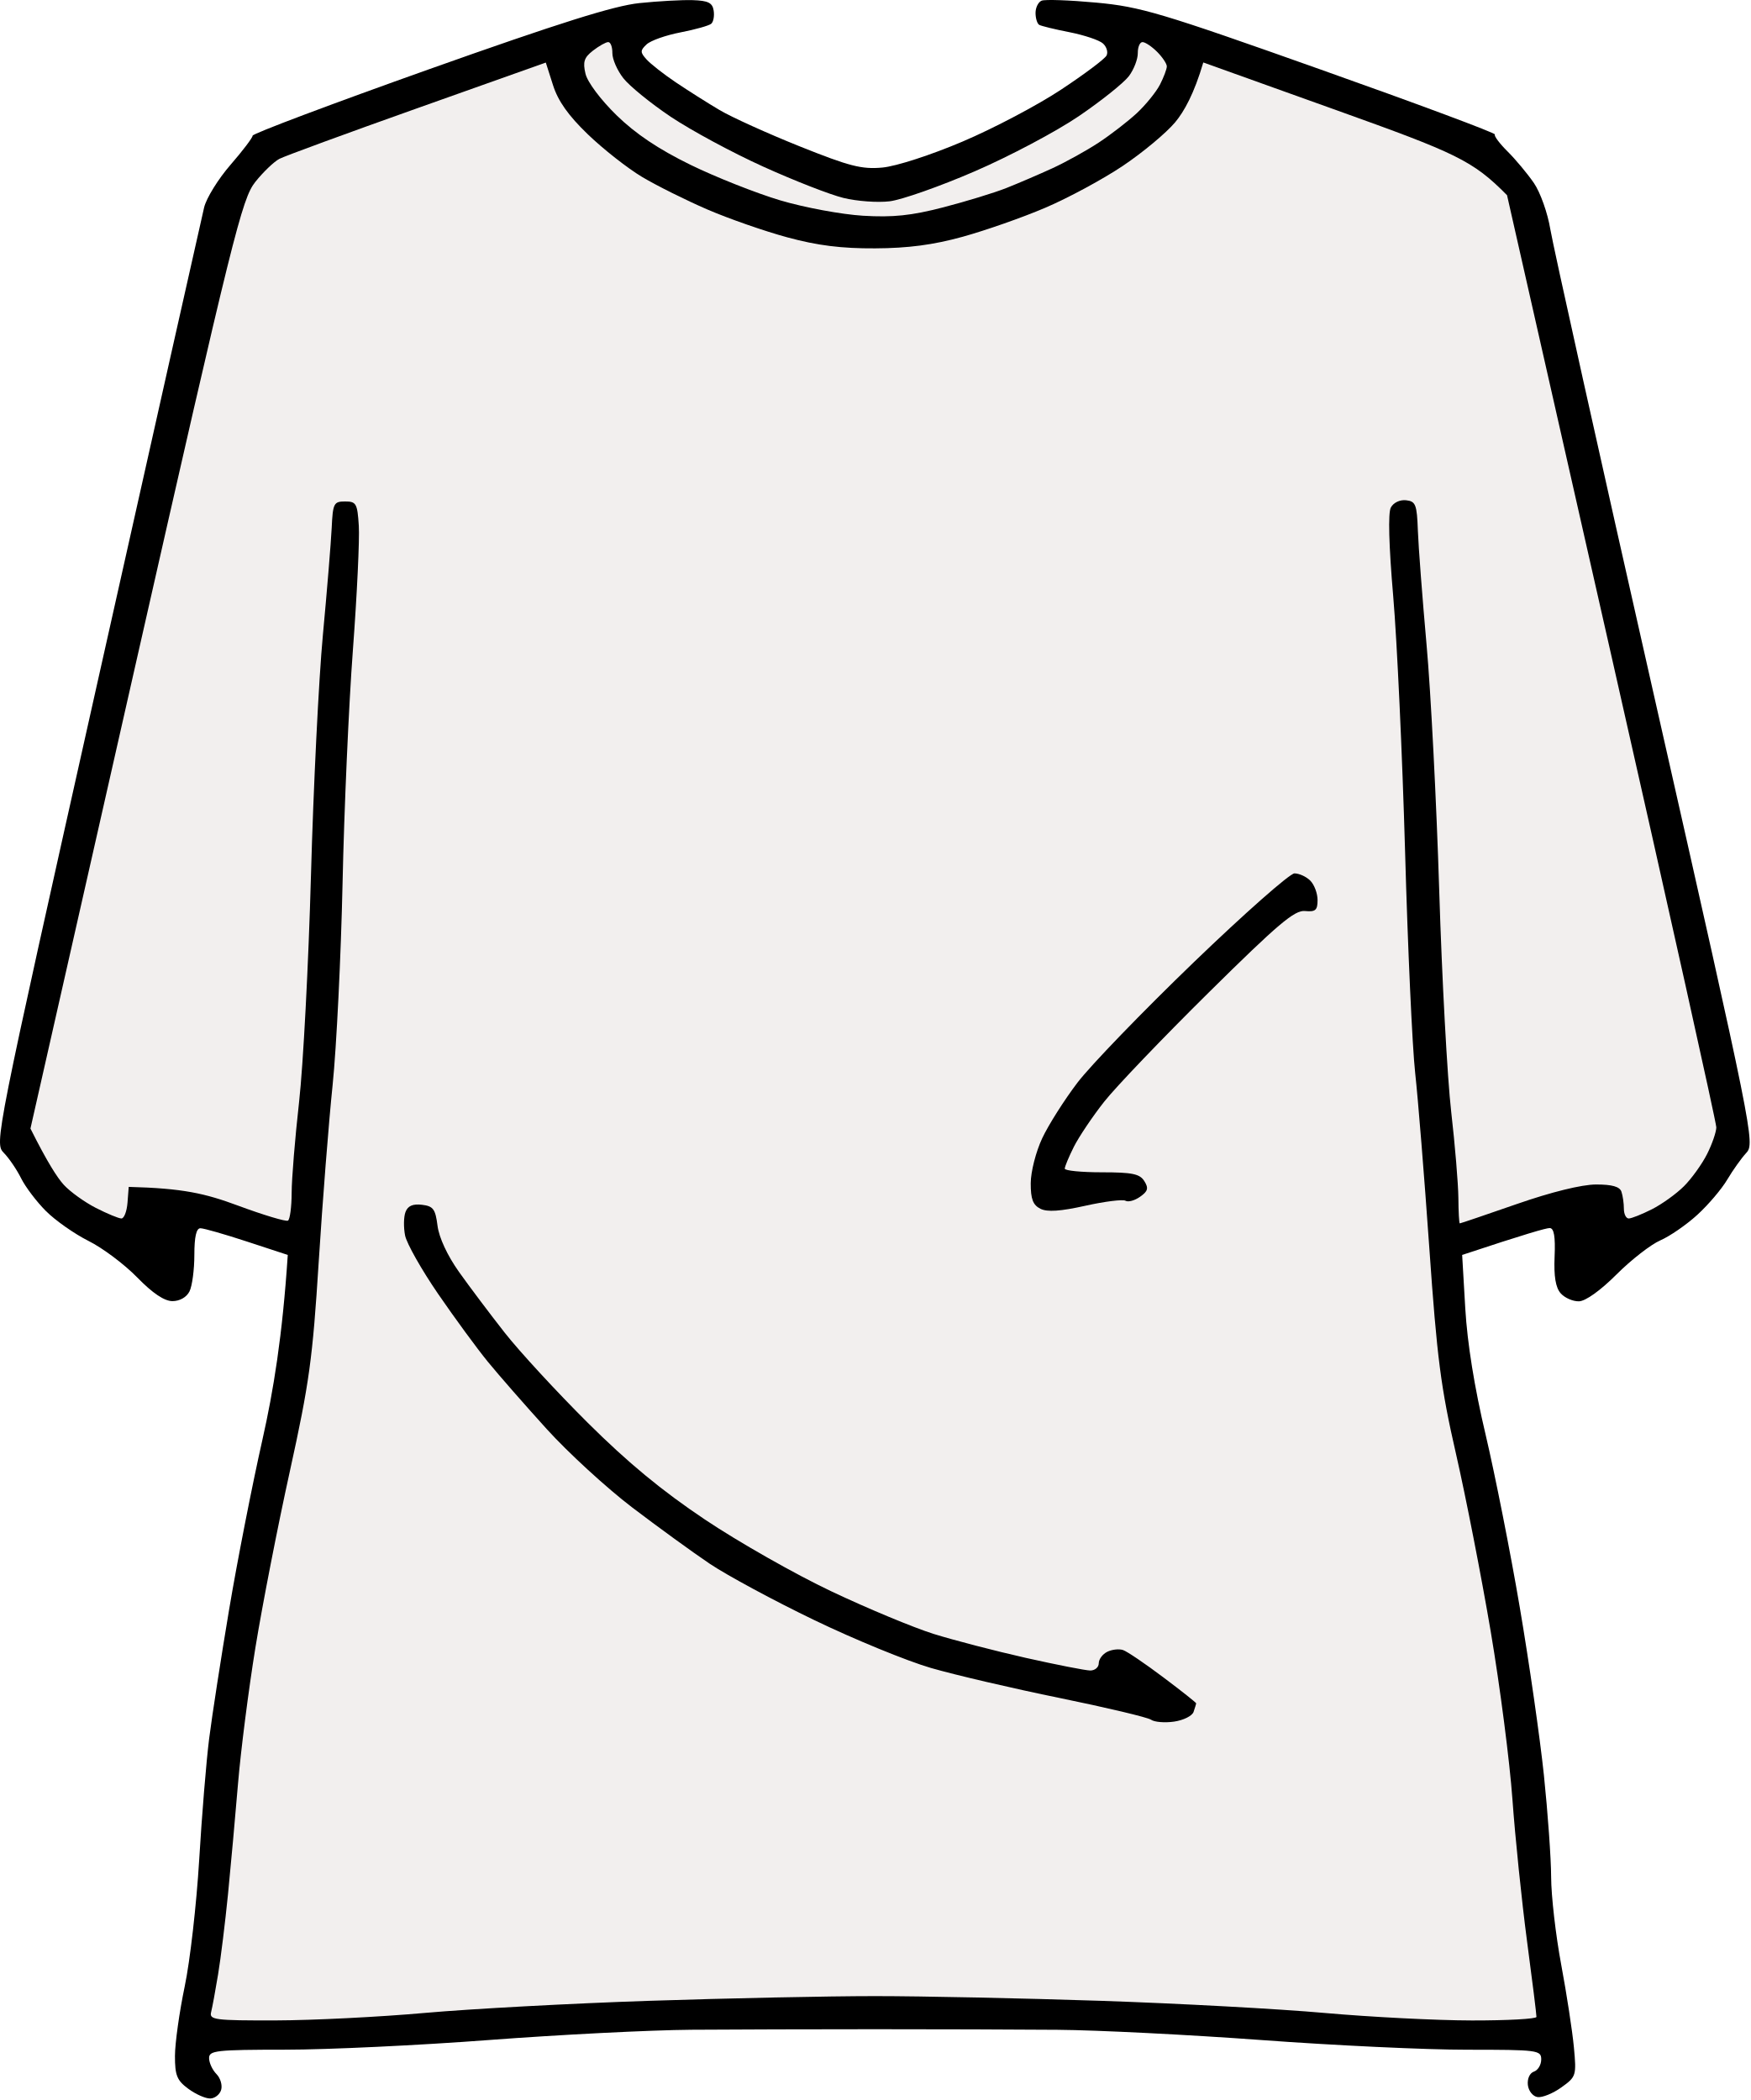
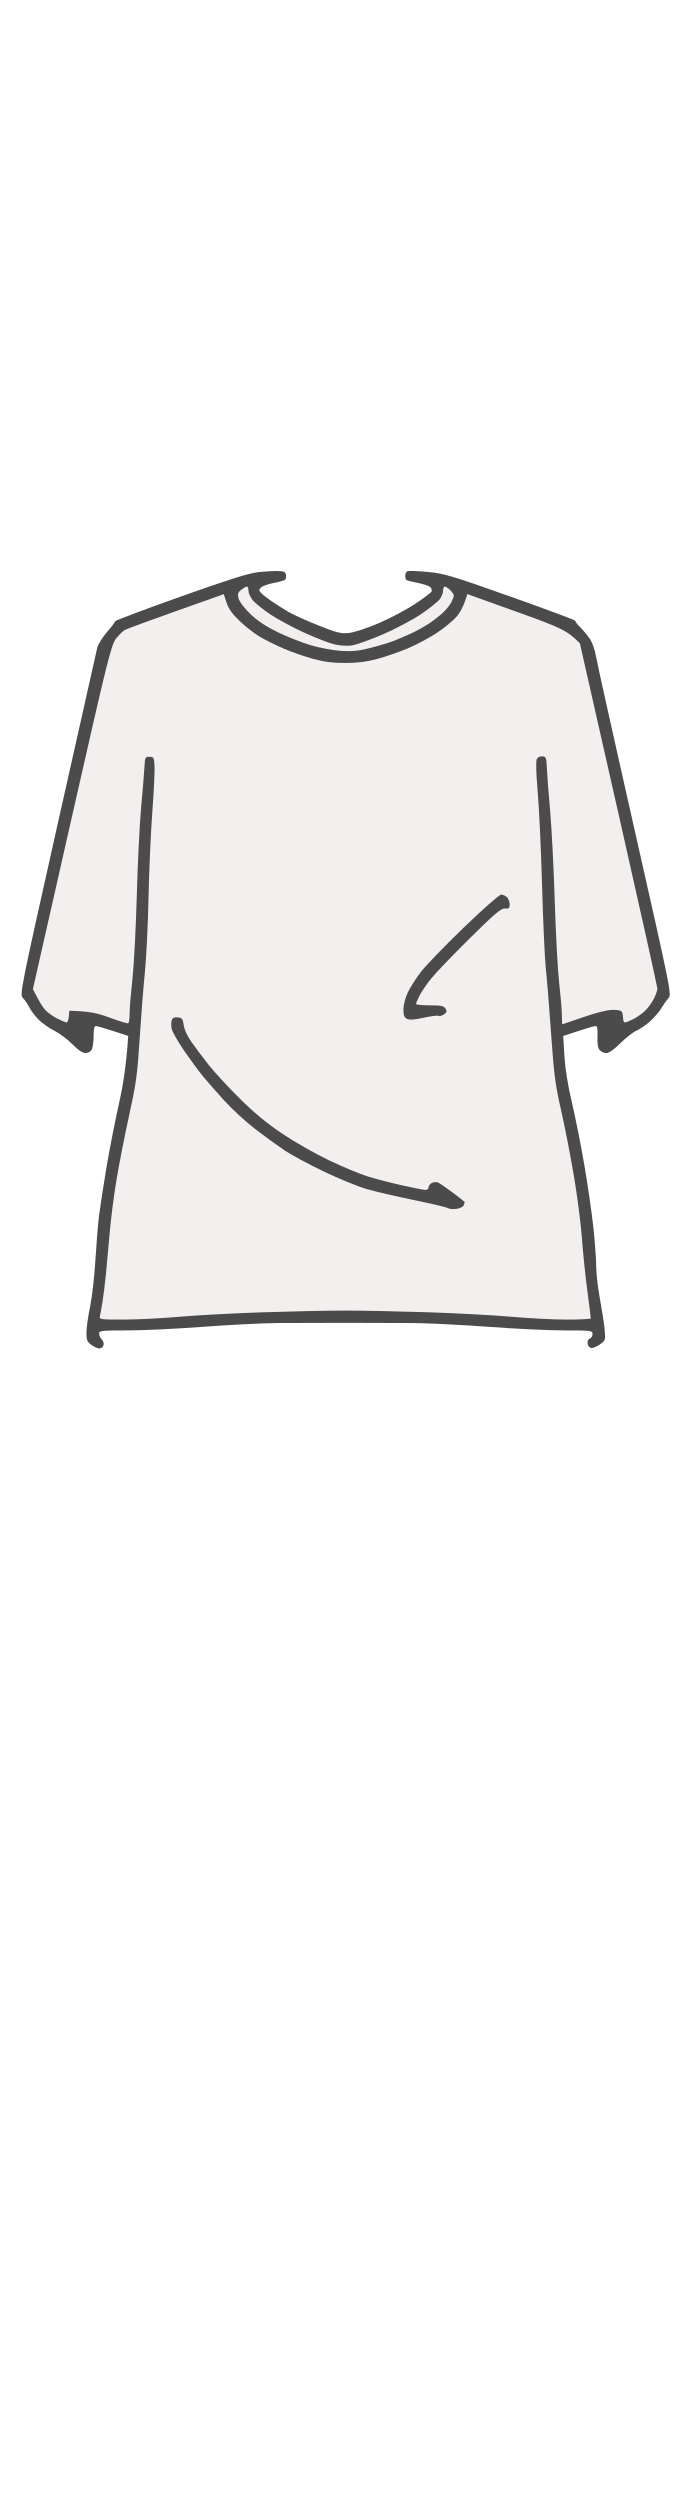
- <svg xmlns="http://www.w3.org/2000/svg" width="360" height="432" viewBox="0 0 360 432" fill="none">
-   <path d="M88.203 14.259C115.012 4.729 126.292 1.179 131.472 0.639C135.322 0.239 140.272 -0.041 142.462 0.029C145.632 0.129 146.522 0.569 146.772 2.159C146.952 3.259 146.732 4.479 146.282 4.879C145.842 5.269 143.002 6.069 139.972 6.659C136.952 7.239 133.802 8.349 132.972 9.139C131.642 10.399 131.642 10.749 132.972 12.229C133.802 13.149 136.492 15.259 138.972 16.929C141.452 18.599 145.502 21.169 147.972 22.629C150.442 24.099 157.872 27.459 164.472 30.109C174.702 34.209 177.212 34.859 181.472 34.469C184.332 34.199 191.382 31.919 197.972 29.119C204.302 26.429 213.412 21.629 218.222 18.439C223.032 15.259 227.252 12.099 227.582 11.409C227.922 10.719 227.582 9.609 226.832 8.939C226.082 8.259 223.002 7.229 219.972 6.629C216.942 6.039 214.132 5.349 213.722 5.109C213.312 4.859 212.972 3.759 212.972 2.659C212.972 1.559 213.532 0.419 214.222 0.139C214.912 -0.151 219.972 0.029 225.472 0.539C234.582 1.389 238.682 2.609 271.652 14.319C291.562 21.379 307.662 27.389 307.442 27.659C307.212 27.929 308.392 29.509 310.052 31.159C311.712 32.809 314.152 35.739 315.472 37.659C316.792 39.589 318.302 43.849 318.842 47.159C319.382 50.459 329.082 94.109 340.412 144.159C360.552 233.189 360.962 235.199 359.152 237.159C358.132 238.259 356.372 240.739 355.232 242.659C354.102 244.579 351.332 247.849 349.072 249.909C346.822 251.969 343.392 254.329 341.472 255.159C339.552 255.989 335.502 259.129 332.472 262.159C329.162 265.469 326.082 267.679 324.722 267.699C323.482 267.729 321.802 266.989 320.972 266.049C319.932 264.869 319.552 262.579 319.722 258.509C319.902 254.379 319.602 252.649 318.722 252.629C318.032 252.609 313.702 253.849 300.712 258.159L301.352 269.159C301.772 276.299 303.232 285.429 305.542 295.159C307.482 303.409 310.652 319.379 312.562 330.659C314.482 341.939 316.712 357.459 317.522 365.159C318.322 372.859 319.002 382.309 319.012 386.159C319.022 390.009 319.952 398.109 321.082 404.159C322.212 410.209 323.382 417.859 323.692 421.159C324.232 426.999 324.172 427.219 321.112 429.409C319.382 430.649 317.182 431.539 316.222 431.399C315.252 431.259 314.362 430.139 314.222 428.899C314.082 427.619 314.612 426.449 315.472 426.159C316.302 425.879 316.972 424.759 316.972 423.659C316.972 421.749 316.302 421.659 301.722 421.659C293.332 421.669 274.322 420.769 259.472 419.669C244.622 418.579 225.722 417.619 217.472 417.559C209.222 417.489 192.352 417.439 179.972 417.439C167.602 417.439 150.612 417.489 142.222 417.549C133.832 417.609 115.162 418.559 100.722 419.649C86.282 420.749 67.382 421.649 58.722 421.649C44.383 421.659 42.972 421.819 43.002 423.409C43.013 424.369 43.693 425.829 44.513 426.659C45.333 427.489 45.763 428.949 45.483 429.909C45.203 430.869 44.182 431.679 43.222 431.689C42.263 431.709 40.233 430.809 38.722 429.689C36.392 427.969 35.972 426.939 35.983 422.909C35.992 420.299 36.892 413.879 37.983 408.659C39.083 403.439 40.413 391.739 40.962 382.659C41.502 373.579 42.422 362.329 43.013 357.659C43.602 352.989 45.453 341.059 47.112 331.159C48.773 321.259 51.862 305.509 53.972 296.159C56.222 286.179 58.093 274.819 59.182 258.159L50.833 255.419C46.233 253.909 41.913 252.669 41.222 252.669C40.373 252.659 39.972 254.419 39.972 258.159C39.972 261.189 39.523 264.559 38.972 265.659C38.373 266.859 36.972 267.659 35.472 267.659C33.803 267.659 31.402 266.049 28.223 262.789C25.613 260.109 21.113 256.729 18.223 255.289C15.332 253.839 11.393 251.079 9.472 249.159C7.552 247.239 5.242 244.199 4.352 242.409C3.462 240.619 1.862 238.259 0.782 237.159C-1.158 235.169 -1.038 234.569 19.983 140.659C31.622 88.679 41.523 44.579 41.983 42.659C42.453 40.739 44.892 36.799 47.403 33.909C49.913 31.019 51.962 28.319 51.953 27.909C51.932 27.499 68.243 21.359 88.203 14.259Z" fill="black" />
-   <path d="M120.412 15.159C119.832 12.729 120.132 11.829 121.962 10.409C123.202 9.449 124.612 8.659 125.092 8.659C125.582 8.659 125.952 9.669 125.942 10.909C125.922 12.149 126.932 14.469 128.192 16.079C129.442 17.689 133.842 21.269 137.972 24.039C142.092 26.799 150.642 31.419 156.972 34.279C163.302 37.149 170.722 40.049 173.472 40.719C176.222 41.399 180.502 41.709 182.972 41.409C185.442 41.109 193.322 38.339 200.472 35.239C207.622 32.149 217.252 27.039 221.882 23.889C226.512 20.739 231.132 17.039 232.172 15.659C233.202 14.289 234.022 12.149 234.002 10.909C233.992 9.669 234.422 8.659 234.972 8.659C235.522 8.659 236.872 9.559 237.972 10.659C239.072 11.759 239.972 13.109 239.972 13.659C239.972 14.209 239.332 15.899 238.562 17.409C237.782 18.919 235.642 21.559 233.812 23.269C231.972 24.969 228.442 27.699 225.972 29.329C223.502 30.959 219.222 33.329 216.472 34.599C213.722 35.859 209.442 37.699 206.972 38.679C204.502 39.659 198.642 41.449 193.972 42.659C187.402 44.359 183.652 44.749 177.472 44.379C173.072 44.109 165.422 42.689 160.472 41.219C155.522 39.739 147.192 36.439 141.972 33.889C135.422 30.679 130.702 27.519 126.792 23.699C123.532 20.509 120.812 16.889 120.412 15.159Z" fill="#F2EFEE" />
-   <path d="M57.472 32.669C58.572 32.099 71.343 27.409 85.862 22.249L112.252 12.869L113.732 17.509C114.772 20.789 116.892 23.779 120.922 27.659C124.062 30.679 129.072 34.619 132.052 36.399C135.032 38.179 141.072 41.189 145.472 43.089C149.872 44.989 157.302 47.579 161.972 48.839C168.132 50.509 173.092 51.129 179.972 51.089C186.742 51.059 191.922 50.379 197.972 48.709C202.642 47.419 210.302 44.739 214.972 42.739C219.642 40.749 226.812 36.879 230.902 34.139C234.992 31.399 239.842 27.359 241.682 25.159C243.522 22.959 245.582 19.289 247.472 12.849L274.972 22.709C299.452 31.489 302.882 32.989 309.942 40.159L331.462 135.159C343.302 187.409 352.982 230.949 352.982 231.909C352.972 232.869 352.122 235.349 351.082 237.409C350.042 239.469 347.902 242.449 346.332 244.019C344.762 245.589 341.782 247.729 339.722 248.769C337.662 249.809 335.522 250.659 334.972 250.659C334.422 250.659 333.972 249.759 333.972 248.659C333.972 247.559 333.752 245.989 333.472 245.159C333.122 244.109 331.562 243.659 328.222 243.669C325.292 243.679 319.072 245.209 311.972 247.679C305.642 249.879 300.362 251.679 300.222 251.669C300.082 251.659 299.952 249.299 299.932 246.409C299.902 243.519 299.242 235.529 298.452 228.659C297.662 221.789 296.552 201.309 295.992 183.159C295.432 165.009 294.262 142.279 293.392 132.659C292.532 123.029 291.722 112.459 291.602 109.159C291.412 103.789 291.152 103.129 289.182 102.909C287.902 102.769 286.582 103.399 286.042 104.409C285.452 105.519 285.632 112.199 286.532 122.659C287.312 131.739 288.412 155.359 288.972 175.159C289.522 194.959 290.462 215.429 291.042 220.659C291.622 225.889 292.932 242.079 293.952 256.659C295.542 279.409 296.312 285.419 299.462 299.159C301.472 307.959 304.682 324.379 306.592 335.659C308.502 346.939 310.502 362.459 311.052 370.159C311.602 377.859 312.942 390.909 314.032 399.159C315.132 407.409 316.012 414.499 315.992 414.909C315.982 415.319 310.012 415.649 302.722 415.639C295.432 415.629 281.822 414.929 272.472 414.099C263.122 413.259 242.422 412.139 226.472 411.599C210.522 411.069 189.592 410.629 179.972 410.629C170.342 410.629 149.422 411.069 133.472 411.599C117.522 412.129 96.822 413.249 87.472 414.079C78.123 414.919 64.282 415.609 56.722 415.629C44.112 415.659 43.013 415.509 43.422 413.909C43.663 412.949 44.312 409.459 44.852 406.159C45.403 402.859 46.312 395.439 46.892 389.659C47.462 383.879 48.392 373.649 48.952 366.909C49.513 360.169 51.123 347.569 52.532 338.909C53.943 330.249 57.122 313.939 59.612 302.659C63.602 284.529 64.292 279.559 65.542 259.659C66.322 247.279 67.612 230.859 68.412 223.159C69.203 215.459 70.123 196.779 70.453 181.659C70.772 166.539 71.733 144.929 72.582 133.659C73.422 122.389 73.972 110.909 73.792 108.159C73.502 103.579 73.263 103.159 70.972 103.159C68.642 103.159 68.453 103.529 68.213 108.659C68.062 111.679 67.252 121.579 66.403 130.659C65.552 139.739 64.452 162.009 63.952 180.159C63.452 198.309 62.352 219.239 61.513 226.659C60.682 234.079 59.983 242.519 59.983 245.409C59.972 248.299 59.633 250.859 59.222 251.099C58.812 251.339 54.202 249.959 48.972 248.019C42.153 245.489 37.633 244.449 26.473 244.159L26.223 247.409C26.082 249.199 25.522 250.659 24.973 250.659C24.422 250.659 22.062 249.679 19.723 248.489C17.383 247.289 14.412 245.149 13.123 243.739C11.822 242.319 9.752 239.139 6.262 232.159L27.892 136.659C47.943 48.169 49.752 40.889 52.502 37.429C54.133 35.379 56.373 33.239 57.472 32.669Z" fill="#F2EFEE" />
-   <path d="M221.583 222.729C224.273 219.189 235.023 208.059 245.473 197.989C255.923 187.919 265.262 179.679 266.223 179.669C267.183 179.669 268.643 180.329 269.473 181.159C270.303 181.989 270.973 183.779 270.973 185.159C270.973 187.249 270.543 187.619 268.383 187.409C266.243 187.199 262.853 190.069 248.603 204.159C239.143 213.509 229.453 223.629 227.073 226.659C224.693 229.679 221.893 233.849 220.853 235.909C219.823 237.969 218.973 239.999 218.982 240.409C218.982 240.819 222.413 241.159 226.603 241.159C232.863 241.159 234.413 241.479 235.342 242.969C236.262 244.429 236.092 245.049 234.473 246.189C233.372 246.969 232.023 247.339 231.473 247.009C230.923 246.689 227.213 247.149 223.223 248.039C218.103 249.179 215.383 249.369 213.973 248.659C212.443 247.889 211.973 246.669 211.982 243.409C211.992 241.049 213.042 236.929 214.342 234.159C215.632 231.409 218.893 226.269 221.583 222.729Z" fill="black" />
-   <path d="M83.312 254.159C82.983 252.509 83.013 250.339 83.392 249.339C83.862 248.069 84.882 247.619 86.772 247.839C89.103 248.119 89.543 248.709 89.983 252.159C90.293 254.599 92.022 258.309 94.403 261.659C96.552 264.689 100.783 270.309 103.803 274.159C106.823 278.009 114.513 286.349 120.883 292.689C129.113 300.869 136.103 306.649 144.973 312.589C151.853 317.199 163.553 323.849 170.973 327.359C178.393 330.879 187.853 334.809 191.973 336.109C196.103 337.399 204.643 339.619 210.973 341.049C217.303 342.469 223.262 343.639 224.223 343.649C225.183 343.649 225.973 342.989 225.973 342.159C225.973 341.329 226.762 340.269 227.723 339.799C228.683 339.319 230.143 339.159 230.973 339.439C231.803 339.719 235.533 342.249 239.262 345.059C242.992 347.859 246.033 350.269 246.012 350.409C245.992 350.549 245.753 351.329 245.473 352.159C245.193 352.989 243.393 353.879 241.473 354.159C239.553 354.439 237.413 354.259 236.723 353.769C236.033 353.289 227.603 351.279 217.973 349.309C208.353 347.349 196.423 344.559 191.473 343.129C186.523 341.689 175.723 337.259 167.473 333.279C159.223 329.309 149.553 324.089 145.973 321.689C142.393 319.279 135.203 314.049 129.973 310.069C124.743 306.079 116.863 298.849 112.453 293.989C108.043 289.129 102.603 282.909 100.353 280.159C98.103 277.409 93.493 271.109 90.093 266.159C86.703 261.209 83.642 255.809 83.312 254.159Z" fill="black" />
+ <svg xmlns="http://www.w3.org/2000/svg" width="386" height="1388" viewBox="0 0 386 1388" fill="none">
+   <path d="M100.202 331.259C127.012 321.729 138.292 318.179 143.472 317.639C147.322 317.239 152.272 316.959 154.462 317.029C157.632 317.129 158.522 317.569 158.772 319.159C158.952 320.259 158.732 321.479 158.282 321.879C157.842 322.269 155.002 323.069 151.972 323.659C148.952 324.239 145.802 325.349 144.972 326.139C143.642 327.399 143.642 327.749 144.972 329.229C145.802 330.149 148.492 332.259 150.972 333.929C153.452 335.599 157.502 338.169 159.972 339.629C162.442 341.099 169.872 344.459 176.472 347.109C186.702 351.209 189.212 351.859 193.472 351.469C196.332 351.199 203.382 348.919 209.972 346.119C216.302 343.429 225.412 338.629 230.222 335.439C235.032 332.259 239.252 329.099 239.582 328.409C239.922 327.719 239.582 326.609 238.832 325.939C238.082 325.259 235.002 324.229 231.972 323.629C228.942 323.039 226.132 322.349 225.722 322.109C225.312 321.859 224.972 320.759 224.972 319.659C224.972 318.559 225.532 317.419 226.222 317.139C226.912 316.849 231.972 317.029 237.472 317.539C246.582 318.389 250.682 319.609 283.652 331.319C303.562 338.379 319.662 344.389 319.442 344.659C319.212 344.929 320.392 346.509 322.052 348.159C323.712 349.809 326.152 352.739 327.472 354.659C328.792 356.589 330.302 360.849 330.842 364.159C331.382 367.459 341.082 411.109 352.412 461.159C372.552 550.189 372.962 552.199 371.152 554.159C370.132 555.259 368.372 557.739 367.232 559.659C366.102 561.579 363.332 564.849 361.072 566.909C358.822 568.969 355.392 571.329 353.472 572.159C351.552 572.989 347.502 576.129 344.472 579.159C341.162 582.469 338.082 584.679 336.722 584.699C335.482 584.729 333.802 583.989 332.972 583.049C331.932 581.869 331.552 579.579 331.722 575.509C331.902 571.379 331.602 569.649 330.722 569.629C330.032 569.609 325.702 570.849 312.712 575.159L313.352 586.159C313.772 593.299 315.232 602.429 317.542 612.159C319.482 620.409 322.652 636.379 324.562 647.659C326.482 658.939 328.712 674.459 329.522 682.159C330.322 689.859 331.002 699.309 331.012 703.159C331.022 707.009 331.952 715.109 333.082 721.159C334.212 727.209 335.382 734.859 335.692 738.159C336.232 743.999 336.172 744.219 333.112 746.409C331.382 747.649 329.182 748.539 328.222 748.399C327.252 748.259 326.362 747.139 326.222 745.899C326.082 744.619 326.612 743.449 327.472 743.159C328.302 742.879 328.972 741.759 328.972 740.659C328.972 738.749 328.302 738.659 313.722 738.659C305.332 738.669 286.322 737.769 271.472 736.669C256.622 735.579 237.722 734.619 229.472 734.559C221.222 734.489 204.352 734.439 191.972 734.439C179.602 734.439 162.612 734.489 154.222 734.549C145.832 734.609 127.162 735.559 112.722 736.649C98.282 737.749 79.382 738.649 70.722 738.649C56.383 738.659 54.972 738.819 55.002 740.409C55.013 741.369 55.693 742.829 56.513 743.659C57.333 744.489 57.763 745.949 57.483 746.909C57.203 747.869 56.182 748.679 55.222 748.689C54.263 748.709 52.233 747.809 50.722 746.689C48.392 744.969 47.972 743.939 47.983 739.909C47.992 737.299 48.892 730.879 49.983 725.659C51.083 720.439 52.413 708.739 52.962 699.659C53.502 690.579 54.422 679.329 55.013 674.659C55.602 669.989 57.453 658.059 59.112 648.159C60.773 638.259 63.862 622.509 65.972 613.159C68.222 603.179 70.093 591.819 71.183 575.159L62.833 572.419C58.233 570.909 53.913 569.669 53.222 569.669C52.373 569.659 51.972 571.419 51.972 575.159C51.972 578.189 51.523 581.559 50.972 582.659C50.373 583.859 48.972 584.659 47.472 584.659C45.803 584.659 43.403 583.049 40.222 579.789C37.612 577.109 33.112 573.729 30.223 572.289C27.332 570.839 23.392 568.079 21.473 566.159C19.552 564.239 17.242 561.199 16.352 559.409C15.463 557.619 13.863 555.259 12.783 554.159C10.842 552.169 10.963 551.569 31.983 457.659C43.623 405.679 53.523 361.579 53.983 359.659C54.453 357.739 56.892 353.799 59.403 350.909C61.913 348.019 63.962 345.319 63.953 344.909C63.932 344.499 80.243 338.359 100.202 331.259Z" fill="#4B4B4B" />
+   <path d="M132.412 332.159C131.832 329.729 132.132 328.829 133.962 327.409C135.202 326.449 136.612 325.659 137.092 325.659C137.582 325.659 137.952 326.669 137.942 327.909C137.922 329.149 138.932 331.469 140.192 333.079C141.442 334.689 145.842 338.269 149.972 341.039C154.092 343.799 162.642 348.419 168.972 351.279C175.302 354.149 182.722 357.049 185.472 357.719C188.222 358.399 192.502 358.709 194.972 358.409C197.442 358.109 205.322 355.339 212.472 352.239C219.622 349.149 229.252 344.039 233.882 340.889C238.512 337.739 243.132 334.039 244.172 332.659C245.202 331.289 246.022 329.149 246.002 327.909C245.992 326.669 246.422 325.659 246.972 325.659C247.522 325.659 248.872 326.559 249.972 327.659C251.072 328.759 251.972 330.109 251.972 330.659C251.972 331.209 251.332 332.899 250.562 334.409C249.782 335.919 247.642 338.559 245.812 340.269C243.972 341.969 240.442 344.699 237.972 346.329C235.502 347.959 231.222 350.329 228.472 351.599C225.722 352.859 221.442 354.699 218.972 355.679C216.502 356.659 210.642 358.449 205.972 359.659C199.402 361.359 195.652 361.749 189.472 361.379C185.072 361.109 177.422 359.689 172.472 358.219C167.522 356.739 159.192 353.439 153.972 350.889C147.422 347.679 142.702 344.519 138.792 340.699C135.532 337.509 132.812 333.889 132.412 332.159Z" fill="#F2EFEE" />
+   <path d="M69.472 349.669C70.572 349.099 83.343 344.409 97.862 339.249L124.252 329.869L125.732 334.509C126.772 337.789 128.892 340.779 132.922 344.659C136.062 347.679 141.072 351.619 144.052 353.399C147.032 355.179 153.072 358.189 157.472 360.089C161.872 361.989 169.302 364.579 173.972 365.839C180.132 367.509 185.092 368.129 191.972 368.089C198.742 368.059 203.922 367.379 209.972 365.709C214.642 364.419 222.302 361.739 226.972 359.739C231.642 357.749 238.812 353.879 242.902 351.139C246.992 348.399 251.842 344.359 253.682 342.159C255.522 339.959 257.582 336.289 259.472 329.849L286.972 339.709C311.452 348.489 314.882 349.989 321.942 357.159L343.462 452.159C355.302 504.409 364.982 547.949 364.982 548.909C364.972 549.869 364.122 552.349 363.082 554.409C362.042 556.469 359.902 559.449 358.332 561.019C356.762 562.589 353.782 564.729 351.722 565.769C349.662 566.809 347.522 567.659 346.972 567.659C346.422 567.659 345.972 566.759 345.972 565.659C345.972 564.559 345.752 562.989 345.472 562.159C345.122 561.109 343.562 560.659 340.222 560.669C337.292 560.679 331.072 562.209 323.972 564.679C317.642 566.879 312.362 568.679 312.222 568.669C312.082 568.659 311.952 566.299 311.932 563.409C311.902 560.519 311.242 552.529 310.452 545.659C309.662 538.789 308.552 518.309 307.992 500.159C307.432 482.009 306.262 459.279 305.392 449.659C304.532 440.029 303.722 429.459 303.602 426.159C303.412 420.789 303.152 420.129 301.182 419.909C299.902 419.769 298.582 420.399 298.042 421.409C297.452 422.519 297.632 429.199 298.532 439.659C299.312 448.739 300.412 472.359 300.972 492.159C301.522 511.959 302.462 532.429 303.042 537.659C303.622 542.889 304.932 559.079 305.952 573.659C307.542 596.409 308.312 602.419 311.462 616.159C313.472 624.959 316.682 641.379 318.592 652.659C320.502 663.939 322.502 679.459 323.052 687.159C323.602 694.859 324.942 707.909 326.032 716.159C327.132 724.409 328.012 731.499 327.992 731.909C327.982 732.319 322.012 732.649 314.722 732.639C307.432 732.629 293.822 731.929 284.472 731.099C275.122 730.259 254.422 729.139 238.472 728.599C222.522 728.069 201.592 727.629 191.972 727.629C182.342 727.629 161.422 728.069 145.472 728.599C129.522 729.129 108.822 730.249 99.472 731.079C90.123 731.919 76.282 732.609 68.722 732.629C56.112 732.659 55.013 732.509 55.422 730.909C55.663 729.949 56.312 726.459 56.852 723.159C57.403 719.859 58.312 712.439 58.892 706.659C59.462 700.879 60.392 690.649 60.952 683.909C61.513 677.169 63.123 664.569 64.532 655.909C65.942 647.249 69.122 630.939 71.612 619.659C75.603 601.529 76.292 596.559 77.542 576.659C78.322 564.279 79.612 547.859 80.412 540.159C81.203 532.459 82.123 513.779 82.453 498.659C82.772 483.539 83.733 461.929 84.582 450.659C85.422 439.389 85.972 427.909 85.792 425.159C85.502 420.579 85.263 420.159 82.972 420.159C80.642 420.159 80.453 420.529 80.213 425.659C80.062 428.679 79.252 438.579 78.403 447.659C77.552 456.739 76.452 479.009 75.952 497.159C75.452 515.309 74.353 536.239 73.513 543.659C72.682 551.079 71.983 559.519 71.983 562.409C71.972 565.299 71.632 567.859 71.222 568.099C70.812 568.339 66.202 566.959 60.972 565.019C54.153 562.489 49.633 561.449 38.472 561.159L38.222 564.409C38.083 566.199 37.522 567.659 36.972 567.659C36.422 567.659 34.062 566.679 31.723 565.489C29.383 564.289 26.413 562.149 25.122 560.739C23.823 559.319 21.753 556.139 18.262 549.159L39.892 453.659C59.943 365.169 61.752 357.889 64.502 354.429C66.132 352.379 68.373 350.239 69.472 349.669Z" fill="#F2EFEE" />
+   <path d="M233.583 539.729C236.273 536.189 247.023 525.059 257.473 514.989C267.923 504.919 277.262 496.679 278.223 496.669C279.183 496.669 280.643 497.329 281.473 498.159C282.303 498.989 282.973 500.779 282.973 502.159C282.973 504.249 282.543 504.619 280.383 504.409C278.243 504.199 274.853 507.069 260.603 521.159C251.143 530.509 241.453 540.629 239.073 543.659C236.693 546.679 233.893 550.849 232.853 552.909C231.823 554.969 230.973 556.999 230.982 557.409C230.982 557.819 234.413 558.159 238.603 558.159C244.863 558.159 246.413 558.479 247.342 559.969C248.262 561.429 248.092 562.049 246.473 563.189C245.372 563.969 244.023 564.339 243.473 564.009C242.923 563.689 239.213 564.149 235.223 565.039C230.103 566.179 227.383 566.369 225.973 565.659C224.443 564.889 223.973 563.669 223.982 560.409C223.992 558.049 225.042 553.929 226.342 551.159C227.632 548.409 230.893 543.269 233.583 539.729Z" fill="#4B4B4B" />
+   <path d="M95.312 571.159C94.983 569.509 95.013 567.339 95.392 566.339C95.862 565.069 96.882 564.619 98.772 564.839C101.103 565.119 101.543 565.709 101.983 569.159C102.293 571.599 104.023 575.309 106.403 578.659C108.553 581.689 112.783 587.309 115.803 591.159C118.823 595.009 126.513 603.349 132.883 609.689C141.113 617.869 148.103 623.649 156.973 629.589C163.853 634.199 175.553 640.849 182.973 644.359C190.393 647.879 199.853 651.809 203.973 653.109C208.103 654.399 216.643 656.619 222.973 658.049C229.303 659.469 235.262 660.639 236.223 660.649C237.183 660.649 237.973 659.989 237.973 659.159C237.973 658.329 238.762 657.269 239.723 656.799C240.683 656.319 242.143 656.159 242.973 656.439C243.803 656.719 247.533 659.249 251.262 662.059C254.992 664.859 258.033 667.269 258.012 667.409C257.992 667.549 257.753 668.329 257.473 669.159C257.193 669.989 255.393 670.879 253.473 671.159C251.553 671.439 249.413 671.259 248.723 670.769C248.033 670.289 239.603 668.279 229.973 666.309C220.353 664.349 208.423 661.559 203.473 660.129C198.523 658.689 187.723 654.259 179.473 650.279C171.223 646.309 161.553 641.089 157.973 638.689C154.393 636.279 147.203 631.049 141.973 627.069C136.743 623.079 128.863 615.849 124.453 610.989C120.043 606.129 114.603 599.909 112.353 597.159C110.103 594.409 105.493 588.109 102.093 583.159C98.703 578.209 95.642 572.809 95.312 571.159Z" fill="#4B4B4B" />
</svg>
